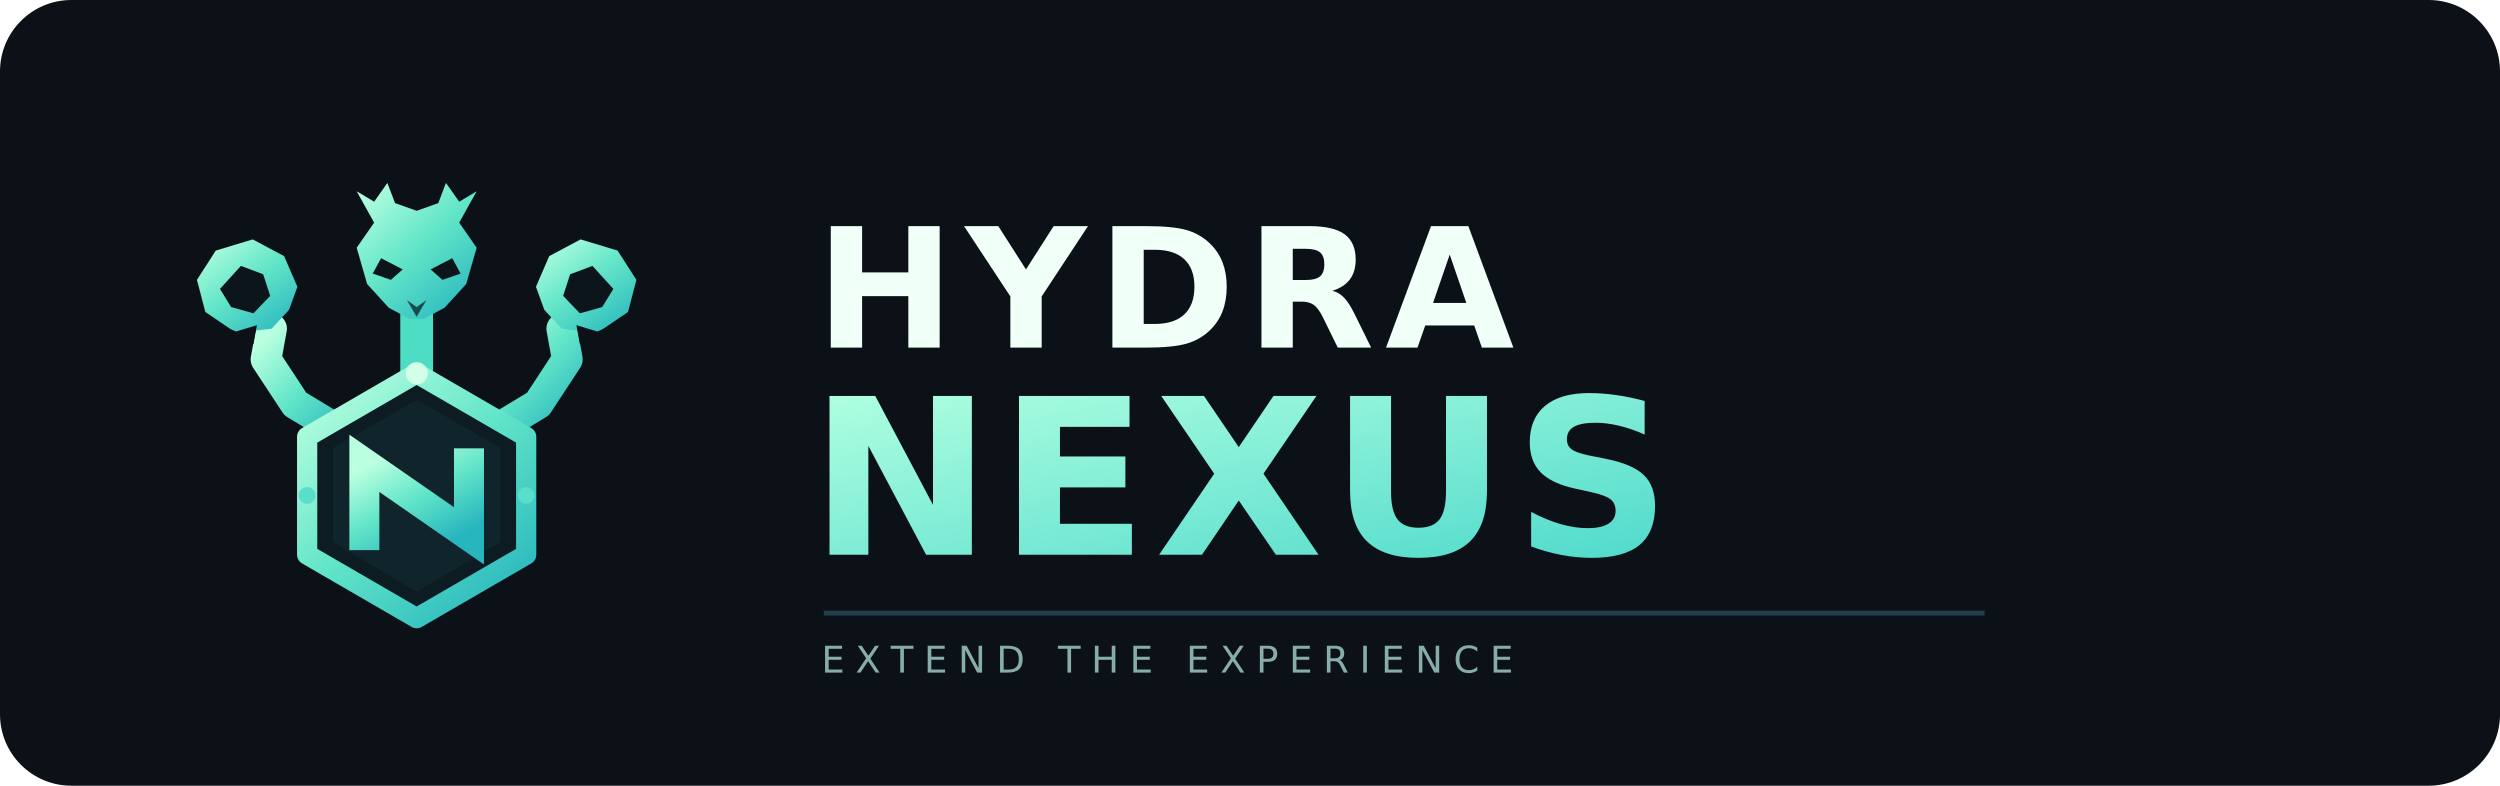
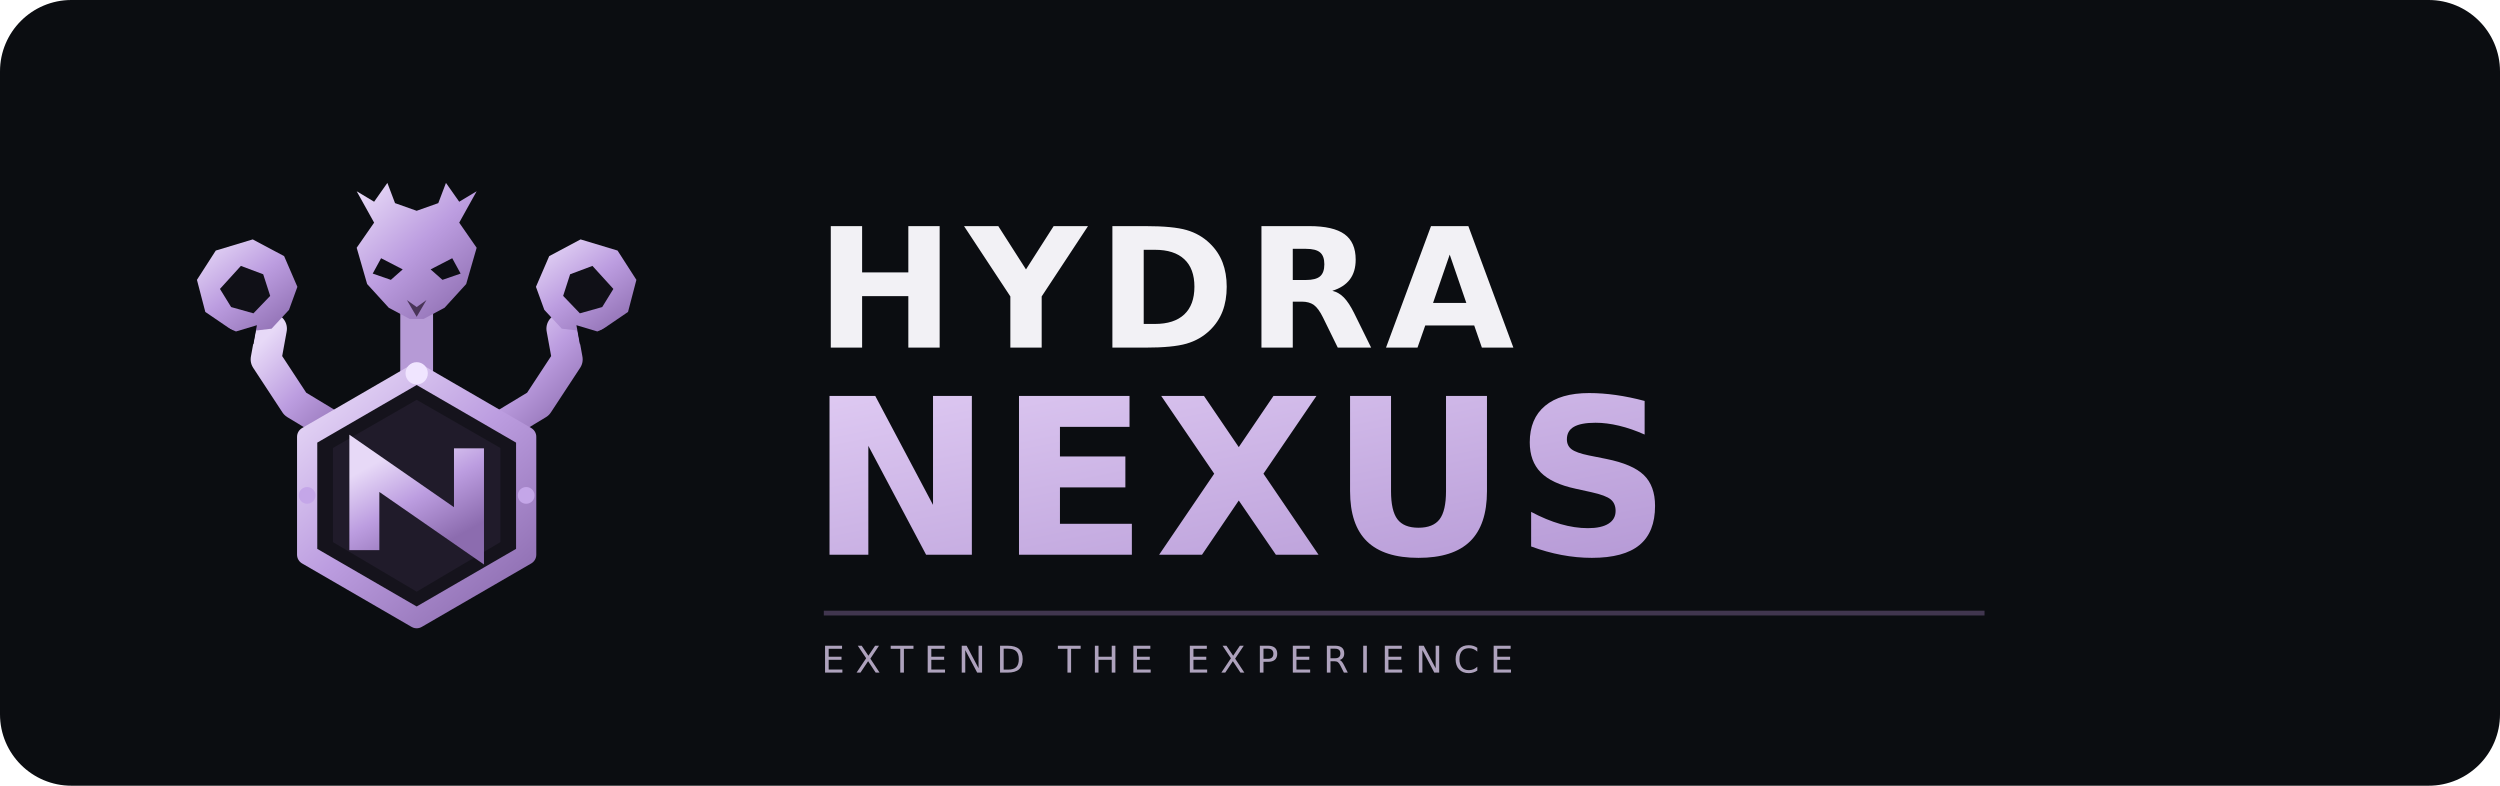
<svg xmlns="http://www.w3.org/2000/svg" width="2100" height="660" viewBox="0 0 2100 660">
  <defs>
    <linearGradient id="title" x1="0" y1="0" x2="1" y2="1">
-       <stop stop-color="#AFFFE0" />
-       <stop offset="1" stop-color="#50DACC" />
+       <stop stop-color="#DEC9F2" />
+       <stop offset="1" stop-color="#B69AD6" />
    </linearGradient>
  </defs>
-   <rect width="2100" height="660" rx="60" fill="#0B1117" />
+   <rect width="2100" height="660" rx="60" fill="#0B0D11" />
  <svg x="50" y="30" width="600" height="600" viewBox="0 0 1024 1024">
    <defs>
      <linearGradient id="energy" x1="10%" y1="0%" x2="90%" y2="100%">
-         <stop stop-color="#B9FFE0" />
-         <stop offset=".48" stop-color="#62E5C8" />
-         <stop offset="1" stop-color="#28B6BE" />
+         <stop stop-color="#E7D9F7" />
+         <stop offset=".48" stop-color="#BC9DE0" />
+         <stop offset="1" stop-color="#8C6CAF" />
      </linearGradient>
      <linearGradient id="edge" x1="0" y1="0" x2="1" y2="1">
-         <stop stop-color="#204C53" />
-         <stop offset="1" stop-color="#12303A" />
+         <stop stop-color="#453951" />
+         <stop offset="1" stop-color="#292332" />
      </linearGradient>
      <radialGradient id="back" cx=".5" cy=".43" r=".75">
-         <stop stop-color="#162A31" />
-         <stop offset="1" stop-color="#0A1017" />
+         <stop stop-color="#211D2A" />
+         <stop offset="1" stop-color="#0B0D11" />
      </radialGradient>
      <filter id="glow">
        <feGaussianBlur stdDeviation="9" />
      </filter>
    </defs>
    <g fill="none" stroke-linecap="round" stroke-linejoin="round">
-       <path d="M512 365V494" stroke="#20484F" stroke-width="22" />
+       <path d="M512 365V494" stroke="#45364F" stroke-width="22" />
      <path d="M424 580 338 528 296 464 304 420" stroke="url(#energy)" stroke-width="44" />
      <path d="M600 580 686 528 728 464 720 420" stroke="url(#energy)" stroke-width="44" />
-       <path d="M512 514V375" stroke="#4DDCC4" stroke-width="47" />
+       <path d="M512 514V375" stroke="#B69AD6" stroke-width="47" />
    </g>
    <path d="M304 420 253 426 209 396 197 350 224 308 277 292 322 316 341 360 329 393Z" fill="url(#energy)" />
    <path d="M720 420 771 426 815 396 827 350 800 308 747 292 702 316 683 360 695 393Z" fill="url(#energy)" />
-     <path d="m260 330 32 12 10 31-24 25-32-9-16-26z" fill="#0C151B" />
-     <path d="m764 330-32 12-10 31 24 25 32-9 16-26z" fill="#0C151B" />
-     <path d="m207 405 46 19 30-9-5 27-31 12z" fill="#0B1117" />
-     <path d="m817 405-46 19-30-9 5 27 31 12z" fill="#0B1117" />
+     <path d="m260 330 32 12 10 31-24 25-32-9-16-26z" fill="#101017" />
+     <path d="m764 330-32 12-10 31 24 25 32-9 16-26z" fill="#101017" />
+     <path d="m207 405 46 19 30-9-5 27-31 12z" fill="#0B0D11" />
+     <path d="m817 405-46 19-30-9 5 27 31 12z" fill="#0B0D11" />
    <path d="M451 268 426 223 451 238 470 211 481 240 512 251 543 240 554 211 573 238 598 223 573 268 598 304 583 356 552 390 522 406H502l-30-16-31-34-15-52Z" fill="url(#energy)" />
-     <path d="m461 319 31 16-17 15-26-9zM563 319l-31 16 17 15 26-9z" fill="#0B151A" />
-     <path d="m498 379 14 10 14-10-14 24z" fill="#164D4C" />
-     <path d="M512 484 669 575V744L512 835 355 744V575Z" fill="#0D1B22" stroke="url(#energy)" stroke-width="29" stroke-linejoin="round" />
-     <path d="M512 522 632 591V726L512 797 392 726V591Z" fill="#10252B" />
+     <path d="m461 319 31 16-17 15-26-9zM563 319l-31 16 17 15 26-9z" fill="#0D0E14" />
+     <path d="m498 379 14 10 14-10-14 24z" fill="#493458" />
+     <path d="M512 484 669 575V744L512 835 355 744V575Z" fill="#15131C" stroke="url(#energy)" stroke-width="29" stroke-linejoin="round" />
+     <path d="M512 522 632 591V726L512 797 392 726V591Z" fill="#201B2A" />
    <path d="M437 716V613l150 104V613" fill="none" stroke="url(#energy)" stroke-width="43" stroke-linecap="square" stroke-linejoin="miter" />
-     <circle cx="512" cy="484" r="16" fill="#D3FFE9" />
-     <circle cx="355" cy="659" r="12" fill="#58DECA" />
-     <circle cx="669" cy="659" r="12" fill="#58DECA" />
+     <circle cx="512" cy="484" r="16" fill="#F0E5FF" />
+     <circle cx="355" cy="659" r="12" fill="#C4A6E8" />
+     <circle cx="669" cy="659" r="12" fill="#C4A6E8" />
  </svg>
-   <text x="685" y="292" font-family="DejaVu Sans,Arial,sans-serif" font-size="140" font-weight="800" letter-spacing="9" fill="#F0FFF7">HYDRA</text>
+   <text x="685" y="292" font-family="DejaVu Sans,Arial,sans-serif" font-size="140" font-weight="800" letter-spacing="9" fill="#F2F1F5">HYDRA</text>
  <text x="680" y="466" font-family="DejaVu Sans,Arial,sans-serif" font-size="183" font-weight="800" letter-spacing="6" fill="url(#title)">NEXUS</text>
-   <path d="M692 515h975" stroke="#224049" stroke-width="4" />
-   <text x="690" y="565" font-family="DejaVu Sans,Arial,sans-serif" font-size="31" letter-spacing="9" fill="#86ADA9">EXTEND THE EXPERIENCE</text>
+   <path d="M692 515h975" stroke="#41364F" stroke-width="4" />
+   <text x="690" y="565" font-family="DejaVu Sans,Arial,sans-serif" font-size="31" letter-spacing="9" fill="#AEA2BD">EXTEND THE EXPERIENCE</text>
</svg>
